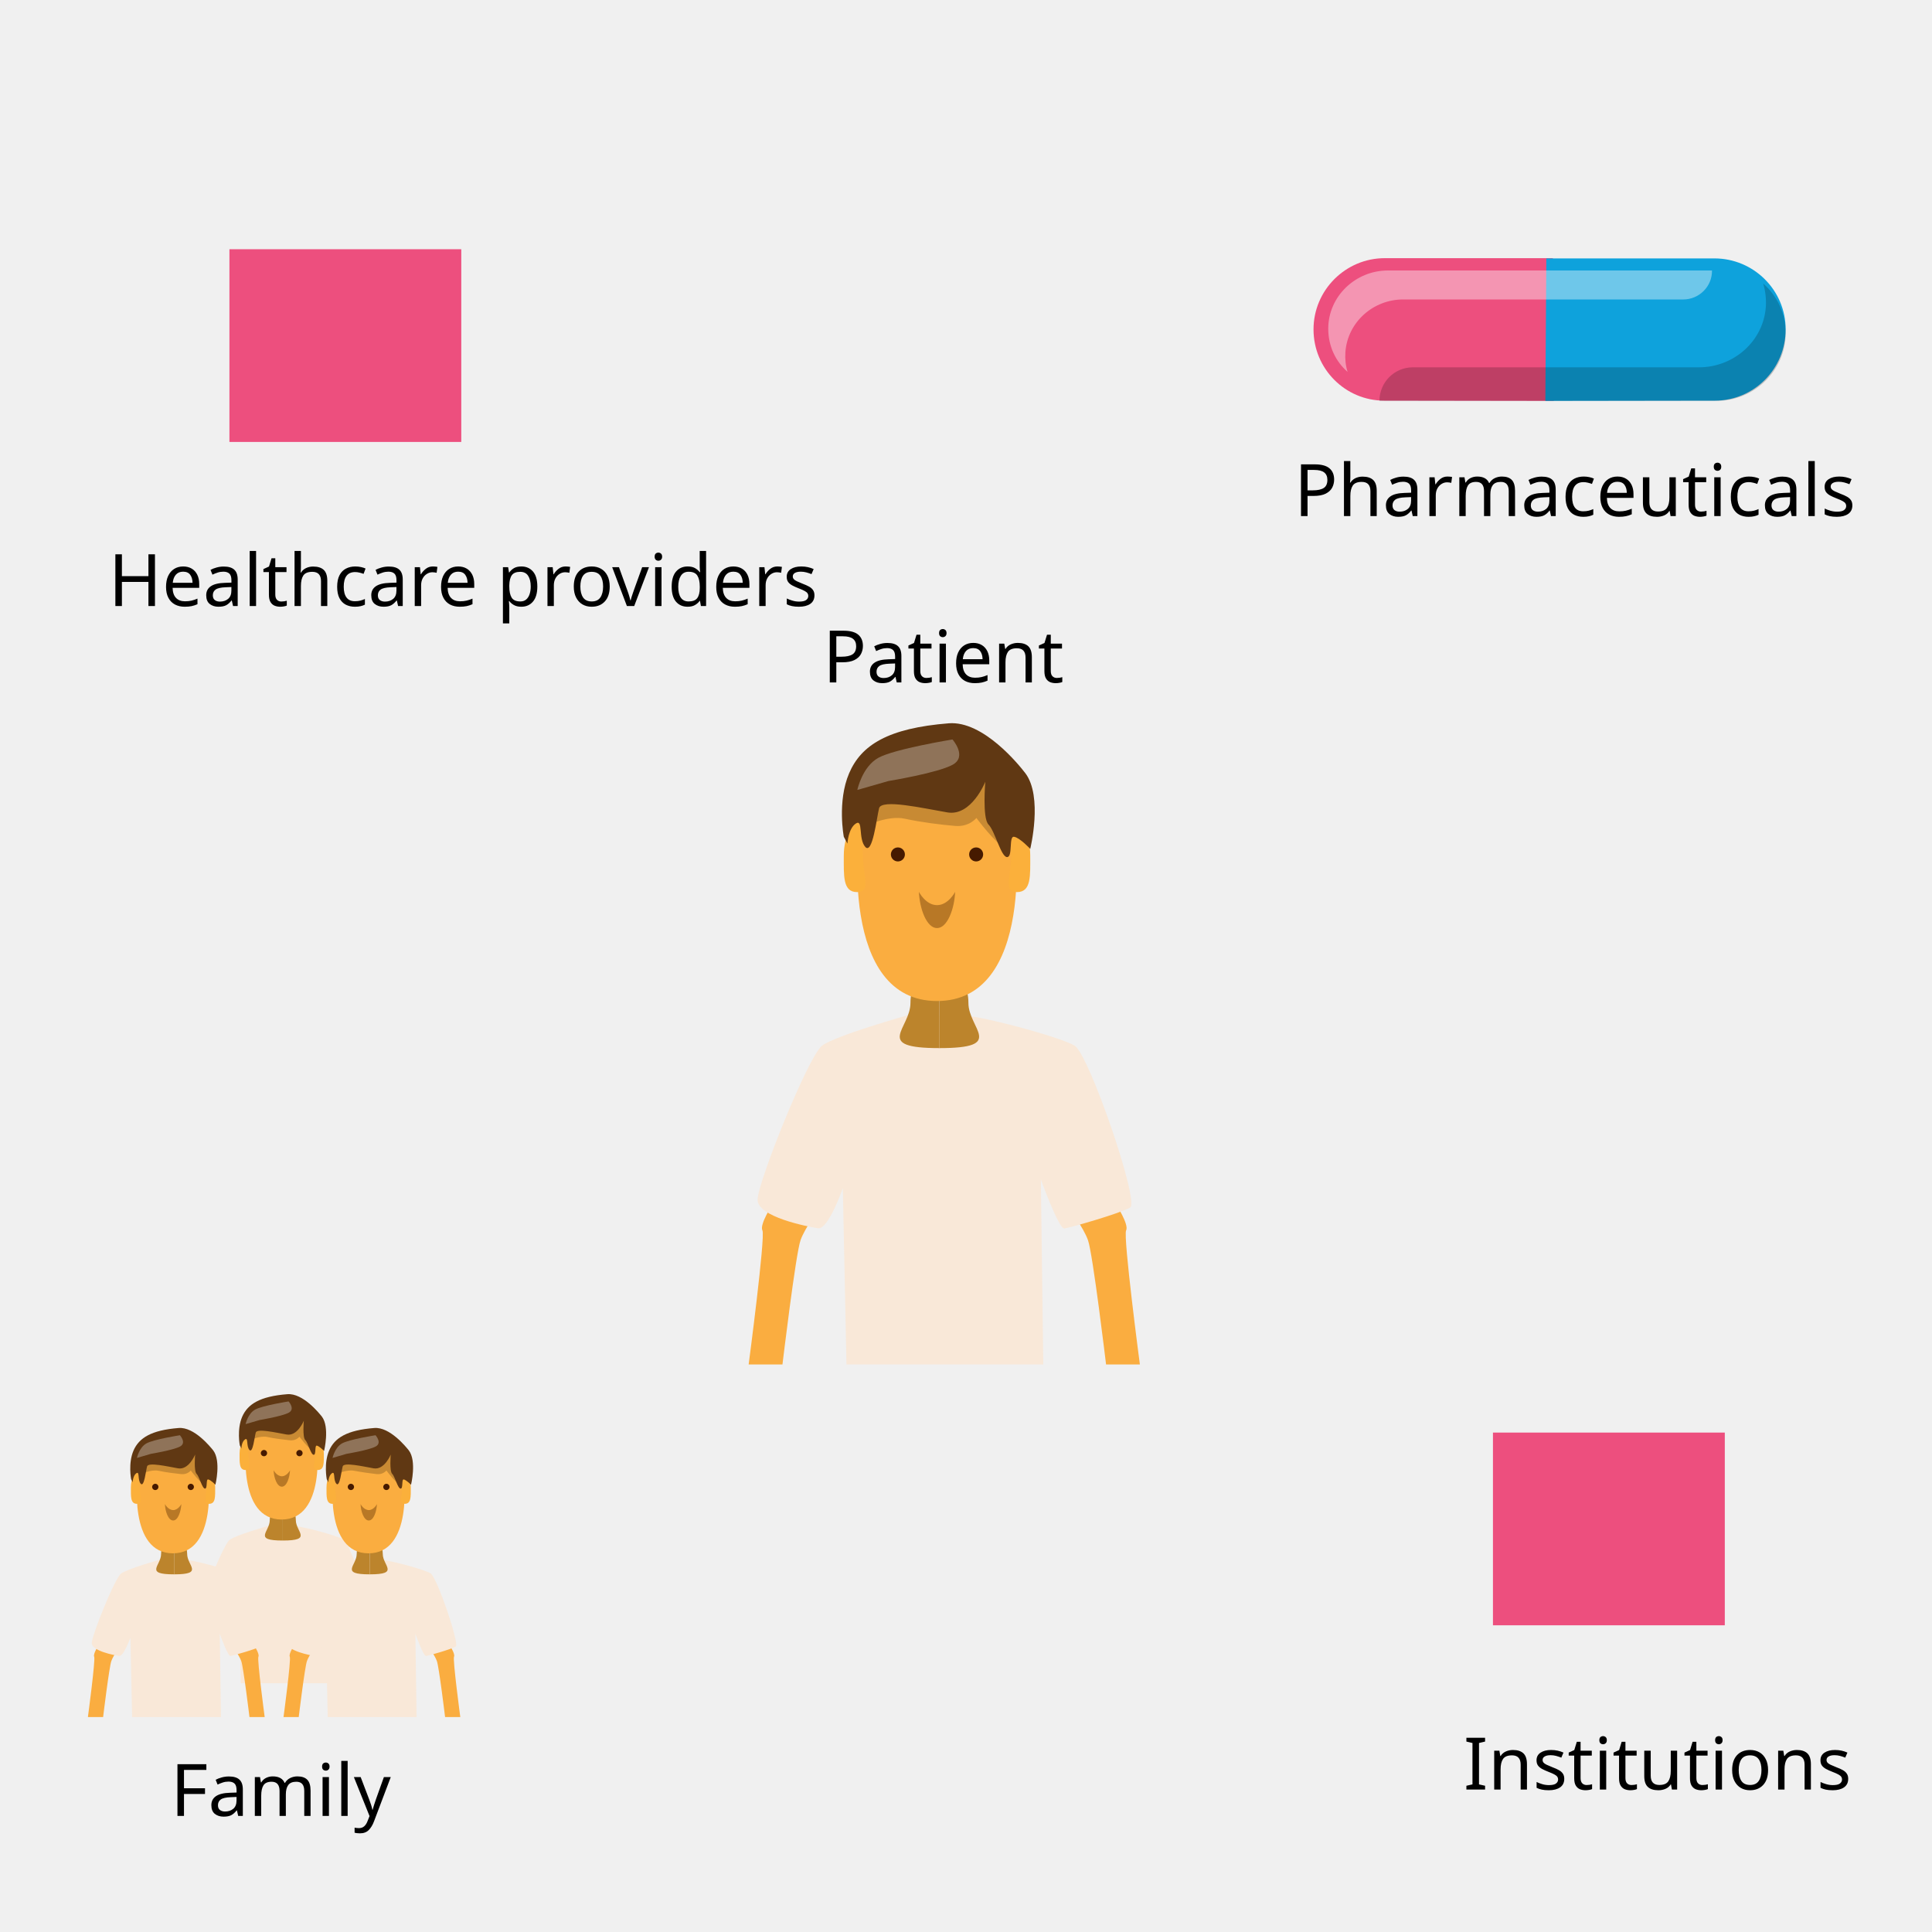
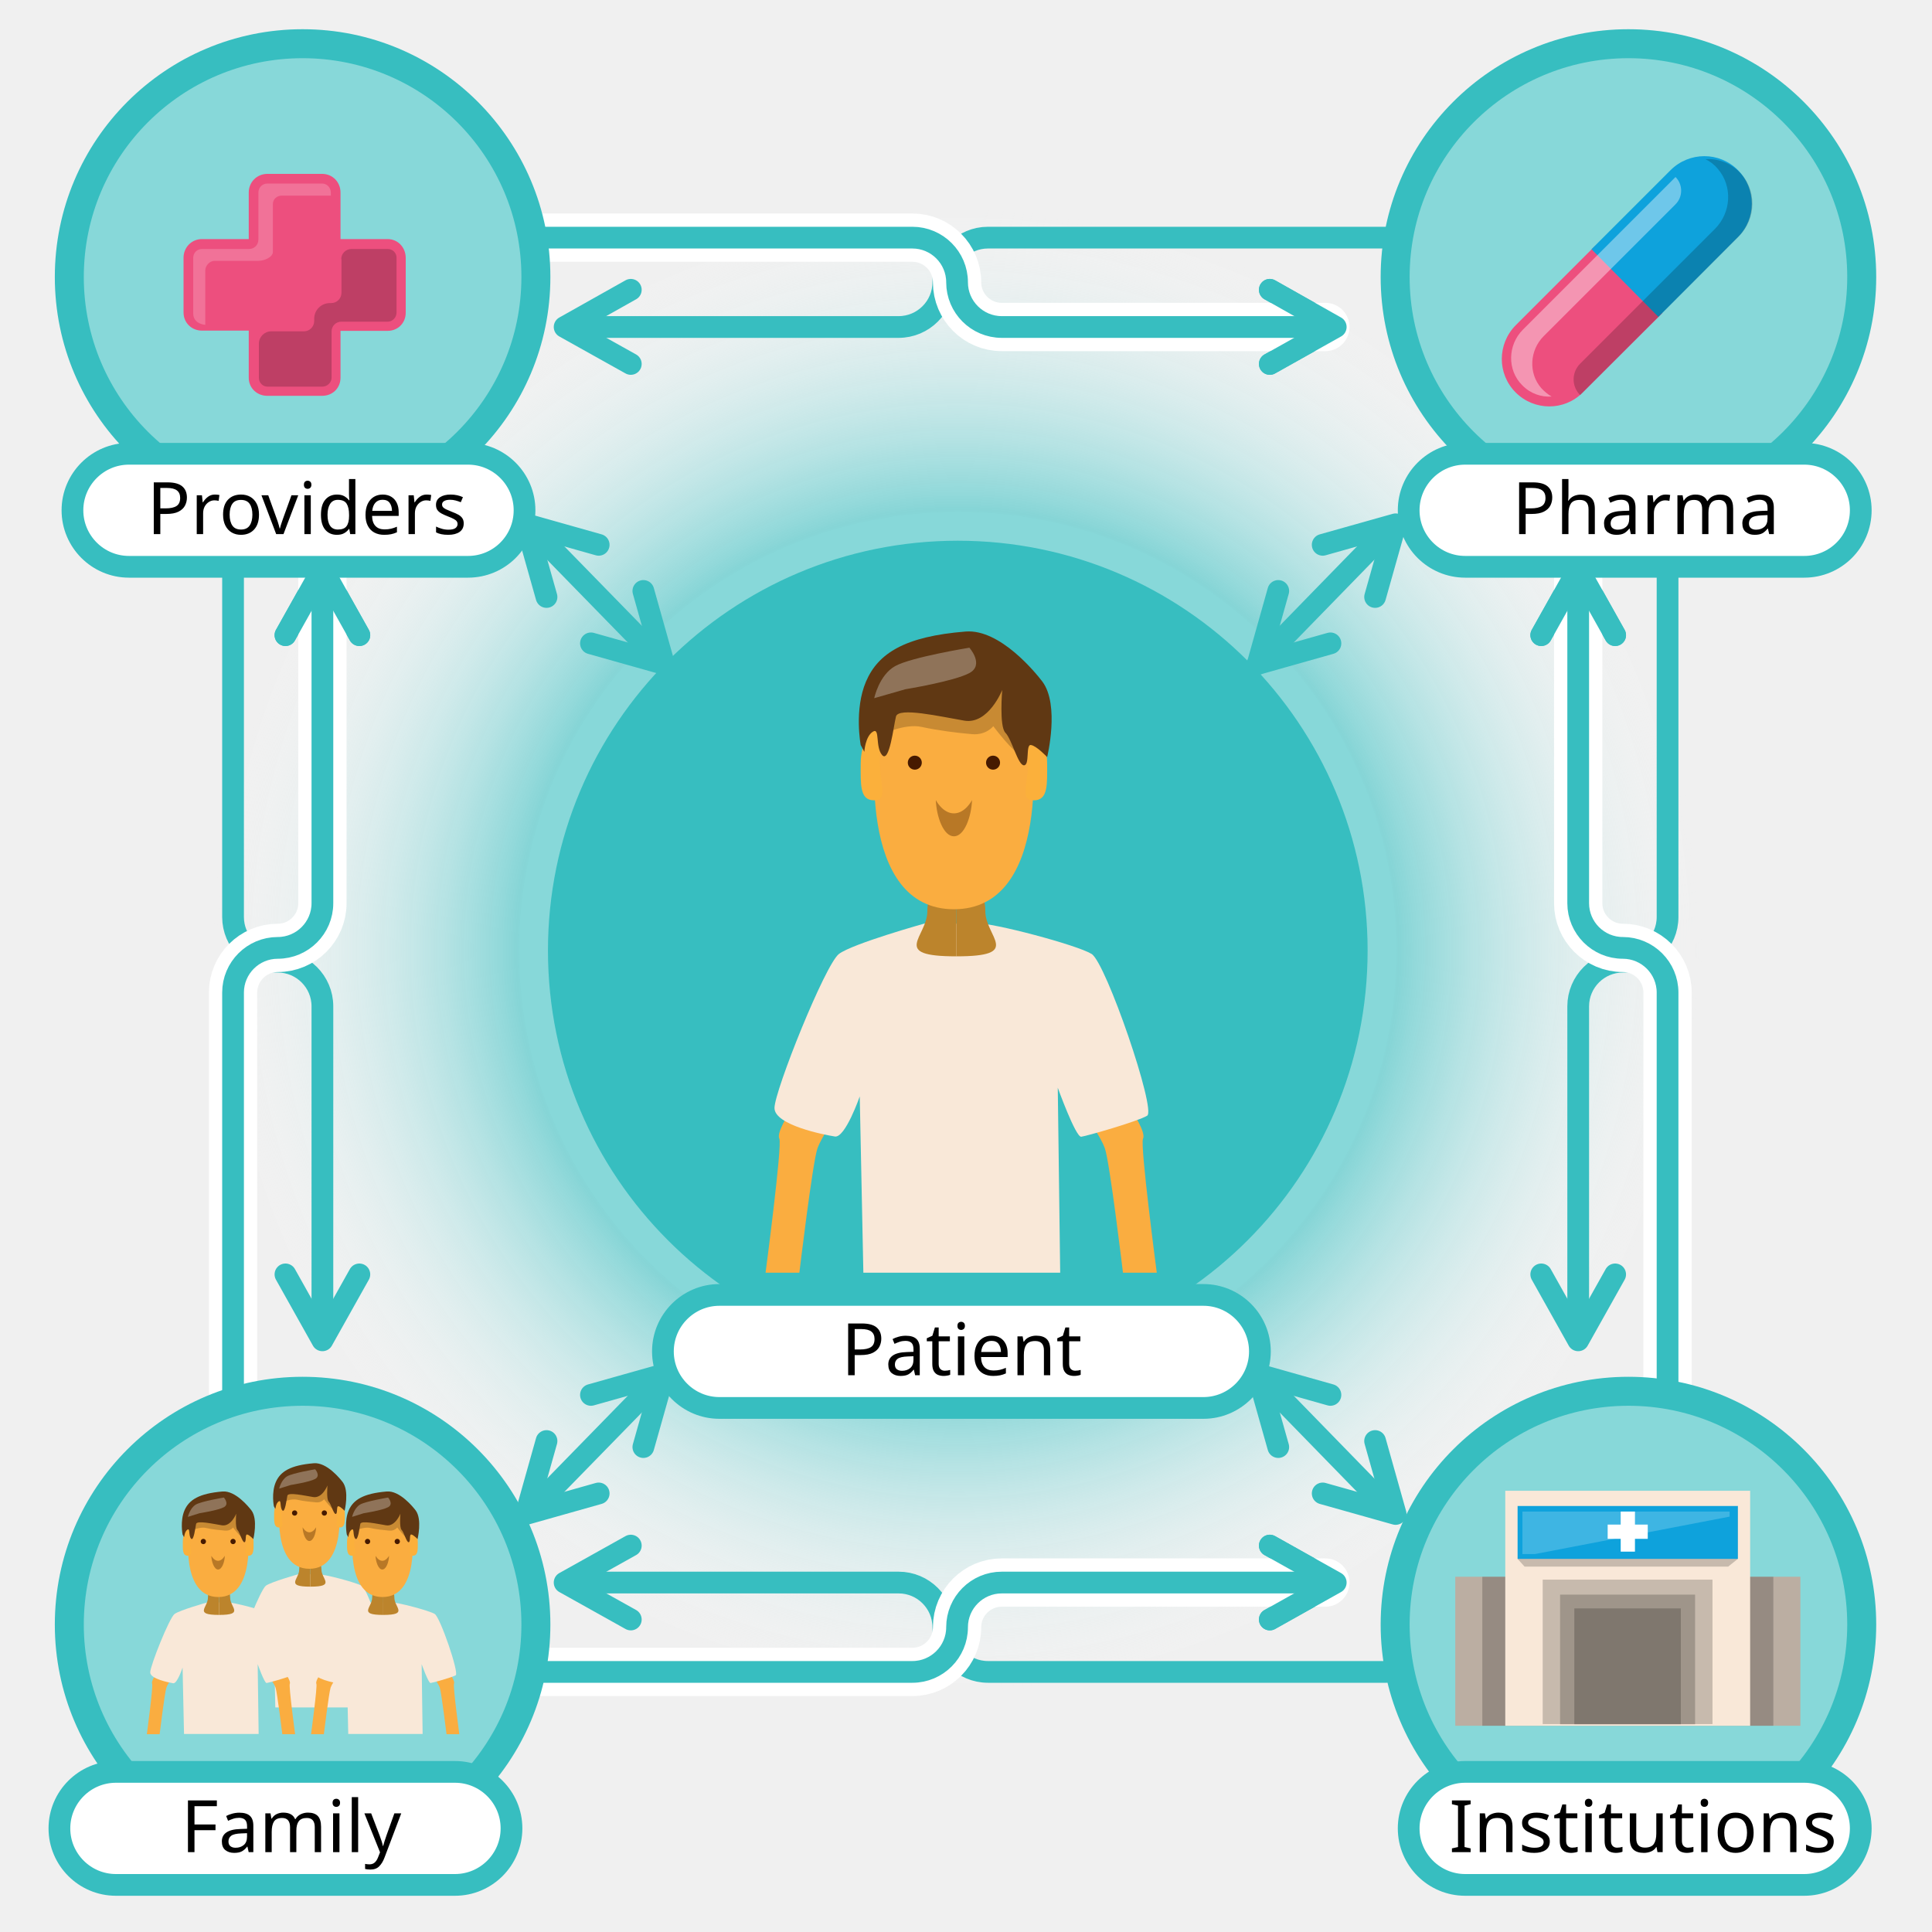
- <svg xmlns="http://www.w3.org/2000/svg" version="1.1" x="0px" y="0px" viewBox="0 0 800 800" style="enable-background:new 0 0 800 800;" xml:space="preserve">
+ <svg xmlns="http://www.w3.org/2000/svg" version="1.1" id="Layer_1" x="0px" y="0px" viewBox="0 0 800 800" style="enable-background:new 0 0 800 800;" xml:space="preserve">
  <style type="text/css">
- 	.st0{fill:#E6E6E6;}
- 	.st1{fill:#B3B3B3;}
- 	.st2{fill:#CCCCCC;}
- 	.st3{fill:#999999;}
- 	.st4{fill:#461A00;}
- 	.st5{fill:#808080;}
- 	.st6{opacity:0.4;fill:#4D4D4D;}
- 	.st7{opacity:0.2;}
- 	.st8{fill:#666666;}
- 	.st9{opacity:0.3;fill:#FFFFFF;}
- 	.st10{opacity:0.4;fill:#FFFFFF;}
- 	.st11{fill:#FAAD40;}
- 	.st12{fill:#F9E8D8;}
- 	.st13{fill:#BC842C;}
- 	.st14{fill:#FBB03B;}
- 	.st15{opacity:0.4;fill:#542700;}
- 	.st16{fill:#603813;}
- 	.st17{font-family:'MetaOT-Bold';}
- 	.st18{font-size:30px;}
- 	.st19{fill:#ED4F7E;}
- 	.st20{fill:#0EA2DC;}
+ 	.st0{fill:url(#SVGID_1_);}
+ 	.st1{fill:#37BEC0;stroke:#87D8D9;stroke-width:12;stroke-miterlimit:10;}
+ 	.st2{fill:none;stroke:#37BEC0;stroke-width:9;stroke-linecap:round;stroke-linejoin:round;stroke-miterlimit:10;}
+ 	.st3{fill:none;stroke:#FFFFFF;stroke-width:20;stroke-linecap:round;stroke-linejoin:round;stroke-miterlimit:10;}
+ 	.st4{fill:#87D8D9;stroke:#37BEC0;stroke-width:12;stroke-miterlimit:10;}
+ 	.st5{fill:#FAAD40;}
+ 	.st6{fill:#F9E8D8;}
+ 	.st7{fill:#BC842C;}
+ 	.st8{fill:#461A00;}
+ 	.st9{fill:#FBB03B;}
+ 	.st10{opacity:0.4;fill:#542700;}
+ 	.st11{opacity:0.2;}
+ 	.st12{fill:#603813;}
+ 	.st13{opacity:0.3;fill:#FFFFFF;}
+ 	.st14{fill:#ED4F7E;}
+ 	.st15{fill:#0EA2DC;}
+ 	.st16{opacity:0.4;fill:#FFFFFF;}
+ 	.st17{fill:#BBAEA2;}
+ 	.st18{fill:#FFFFFF;}
+ 	.st19{opacity:0.2;fill:#FFFFFF;}
+ 	.st20{fill:#FFFFFF;stroke:#37BEC0;stroke-width:9;stroke-miterlimit:10;}
+ 	.st21{font-family:'MetaOT-Bold';}
+ 	.st22{font-size:30px;}
</style>
  <g id="Now">
</g>
-   <g id="future">
-     <g>
-       <g>
-         <path class="st11" d="M85.9,667.1c0,0-2.5,3.8-1.9,4.9s-2.6,25-2.6,25h6.3c0,0,2.5-20.7,3.4-23.2c0.9-2.5,3.4-5.6,3.4-5.6     L85.9,667.1z" />
-         <path class="st11" d="M150.1,667.1c0,0,2.5,3.8,1.9,4.9c-0.6,1.1,2.6,25,2.6,25h-6.3c0,0-2.5-20.7-3.4-23.2     c-0.9-2.5-3.4-5.6-3.4-5.6L150.1,667.1z" />
-         <path class="st12" d="M111.3,631.8c0,0-13.6,3.8-16.2,5.8c-2.6,2-12.1,25.6-12.1,28.8c0,3.2,9.3,5,11.3,5.3s4.7-7.6,4.7-7.6     l0.7,32.9h36.8l-0.5-34.5c0,0,3.3,9.3,4.4,9.2s10.5-2.8,12.3-3.9c1.7-1-7.7-28.6-10.4-30.3c-2.7-1.7-18.5-5.9-21.6-5.7     S111.3,631.8,111.3,631.8z" />
-         <g>
-           <g>
-             <g>
-               <g>
-                 <path class="st13" d="M117.1,624.4c0,0,5.4-1.1,5.4,5.1c0,4.8,7.1,8.4-5.4,8.4" />
-               </g>
-             </g>
-             <g>
-               <g>
-                 <path class="st13" d="M117.1,624.4c0,0-5.4-1.1-5.4,5.1c0,4.8-7.1,8.4,5.4,8.4" />
-               </g>
-             </g>
-           </g>
-         </g>
-         <g>
-           <path class="st11" d="M116.6,629.2c-18.1,0-15.4-30.3-13.8-36.8c1.5-6,13.8-5.9,13.8-5.9s12.3-0.2,13.8,5.9      C132,598.9,134.7,629.2,116.6,629.2z" />
-           <circle class="st4" cx="124" cy="601.7" r="1.3" />
-           <path class="st14" d="M134.1,601.9c0,3.8,0.2,6.8-2.5,6.8s-1.1-3.1-1.1-6.8s0.5-6.8,1.1-6.8      C132.2,595.1,134.1,598.1,134.1,601.9z" />
-           <circle class="st4" cx="109.3" cy="601.7" r="1.3" />
-           <path class="st15" d="M113.3,608.8c0.1,3.1,1.4,6.8,3.4,6.8s3.2-3.6,3.4-6.8c0,0-1.3,2.5-3.4,2.5      C114.5,611.2,113.3,608.8,113.3,608.8z" />
-           <path class="st14" d="M99.2,601.9c0,3.8-0.2,6.8,2.5,6.8s1.1-3.1,1.1-6.8s-0.5-6.8-1.1-6.8S99.2,598.1,99.2,601.9z" />
-           <path class="st7" d="M103.3,596.4c0,0,4.2-2,7.3-1.4c3.1,0.7,6.8,1.1,9.4,1.4s4-1.5,4-1.5s3.7,5,5.3,5.5c1.6,0.5,0,0,0,0l0-15.1      l-26.2,6L103.3,596.4z" />
-           <path class="st16" d="M101.5,596c1.4-0.9,0.4,2.9,1.8,4.4c1.4,1.5,2.1-5.4,2.6-7.2c0.5-1.8,8.3,0,12.8,0.8      c4.5,0.8,7.1-5.7,7.1-5.7s-0.6,6.8,0.6,8c1.2,1.2,2.3,6.1,3.5,6.1c1.1,0,0.3-4,1.3-3.8s3,2.2,3,2.2s2.4-9.8-0.9-14.2      c-1.2-1.5-7.9-9.8-14.3-9.3c-11.4,0.9-16.4,4.1-18.7,9.3c-2.3,5.3-1,11.9-1,11.9l0.7,1.3C99.9,599.6,100.1,596.9,101.5,596z" />
-           <path class="st9" d="M101.7,589.7c0,0,0.9-4.3,3.9-6s13.9-3.4,13.9-3.4s2.9,3.2,0,4.7s-12,3-12,3L101.7,589.7z" />
-         </g>
-       </g>
-       <text transform="matrix(1 0 0 1 44.8682 250.9376)" class="st17 st18">Healthcare providers</text>
-       <text transform="matrix(1 0 0 1 535.8127 213.7011)" class="st17 st18">Pharmaceuticals</text>
-       <text transform="matrix(1 0 0 1 606.0013 741.0057)" class="st17 st18">Institutions</text>
-       <text transform="matrix(1 0 0 1 340.6907 282.5862)" class="st17 st18">Patient</text>
-       <text transform="matrix(1 0 0 1 70.575 751.9389)" class="st17 st18">Family</text>
-       <g>
-         <path class="st11" d="M320,498.5c0,0-5.6,8.5-4.3,11C317,512,310,565,310,565h14c0,0,5.5-46,7.5-51.5S339,501,339,501L320,498.5z     " />
-         <path class="st11" d="M462,498.5c0,0,5.6,8.5,4.3,11C465,512,472,565,472,565h-14c0,0-5.5-46-7.5-51.5S443,501,443,501L462,498.5     z" />
-         <path class="st12" d="M376.2,420.3c0,0-30.1,8.4-35.8,12.7c-5.7,4.3-26.7,56.7-26.7,63.8s20.6,11.1,25,11.8     C343,509.3,349,492,349,492l1.5,73H432l-1-76.6c0,0,7.4,20.5,9.7,20.3c2.3-0.3,23.3-6.3,27.3-8.7c3.9-2.2-17-63.3-23-67     s-41-13-47.9-12.7C390.3,420.7,376.2,420.3,376.2,420.3z" />
-         <g>
-           <g>
-             <g>
-               <g>
-                 <path class="st13" d="M389,404c0,0,12-2.4,12,11.3c0,10.7,15.7,18.7-12,18.7" />
-               </g>
-             </g>
-             <g>
-               <g>
-                 <path class="st13" d="M389,404c0,0-12-2.4-12,11.3c0,10.7-15.7,18.7,12,18.7" />
-               </g>
-             </g>
-           </g>
-         </g>
-         <g>
-           <path class="st11" d="M388,414.5c-40,0-34-67-30.5-81.5c3.2-13.3,30.5-13,30.5-13s27.3-0.3,30.5,13      C422,347.5,428,414.5,388,414.5z" />
-           <circle class="st4" cx="404.2" cy="353.8" r="2.9" />
-           <path class="st14" d="M426.6,354.2c0,8.4,0.5,15.2-5.5,15.2s-2.4-6.8-2.4-15.2c0-8.4,1.1-15.2,2.4-15.2S426.6,345.8,426.6,354.2      z" />
-           <circle class="st4" cx="371.8" cy="353.8" r="2.9" />
-           <path class="st15" d="M380.5,369.3c0.3,7,3.2,15,7.5,15s7.2-8,7.5-15c0,0-2.8,5.5-7.5,5.5S380.5,369.3,380.5,369.3z" />
-           <path class="st14" d="M349.4,354.2c0,8.4-0.5,15.2,5.5,15.2s2.4-6.8,2.4-15.2c0-8.4-1.1-15.2-2.4-15.2S349.4,345.8,349.4,354.2z      " />
-           <path class="st7" d="M358.5,342c0,0,9.2-4.5,16.1-3c6.9,1.5,15,2.5,20.9,3s8.8-3.3,8.8-3.3s8.3,11.1,11.8,12.2s0,0,0,0l0-33.5      l-58,13.3L358.5,342z" />
-           <path class="st16" d="M354.4,341c3.1-2,0.9,6.3,3.9,9.7c3,3.3,4.7-12,5.7-16s18.3,0,28.3,1.7c10,1.7,15.7-12.7,15.7-12.7      s-1.3,15,1.3,17.7c2.7,2.7,5.2,13.5,7.7,13.5s0.6-8.8,2.9-8.4c2.3,0.3,6.7,5,6.7,5s5.3-21.6-2-31.3      c-2.6-3.4-17.4-21.8-31.7-20.7c-25.2,2-36.3,9-41.3,20.7s-2.2,26.3-2.2,26.3l1.5,2.8C350.9,349.1,351.3,343,354.4,341z" />
-           <path class="st9" d="M355,327.1c0,0,2-9.6,8.7-13.3c6.7-3.7,30.7-7.6,30.7-7.6s6.3,7.1,0,10.5c-6.3,3.4-26.5,6.7-26.5,6.7      L355,327.1z" />
-         </g>
-       </g>
-       <g>
-         <path class="st11" d="M40.9,681.1c0,0-2.5,3.8-1.9,4.9c0.6,1.1-2.6,25-2.6,25h6.3c0,0,2.5-20.7,3.4-23.2c0.9-2.5,3.4-5.6,3.4-5.6     L40.9,681.1z" />
-         <path class="st11" d="M105.1,681.1c0,0,2.5,3.8,1.9,4.9s2.6,25,2.6,25h-6.3c0,0-2.5-20.7-3.4-23.2c-0.9-2.5-3.4-5.6-3.4-5.6     L105.1,681.1z" />
-         <path class="st12" d="M66.3,645.8c0,0-13.6,3.8-16.2,5.8c-2.6,2-12.1,25.6-12.1,28.8c0,3.2,9.3,5,11.3,5.3     c1.9,0.3,4.7-7.6,4.7-7.6l0.7,32.9h36.8l-0.5-34.5c0,0,3.3,9.3,4.4,9.2c1-0.1,10.5-2.8,12.3-3.9c1.7-1-7.7-28.6-10.4-30.3     s-18.5-5.9-21.6-5.7S66.3,645.8,66.3,645.8z" />
-         <g>
-           <g>
-             <g>
-               <g>
-                 <path class="st13" d="M72.1,638.4c0,0,5.4-1.1,5.4,5.1c0,4.8,7.1,8.4-5.4,8.4" />
-               </g>
-             </g>
-             <g>
-               <g>
-                 <path class="st13" d="M72.1,638.4c0,0-5.4-1.1-5.4,5.1c0,4.8-7.1,8.4,5.4,8.4" />
-               </g>
-             </g>
-           </g>
-         </g>
-         <g>
-           <path class="st11" d="M71.6,643.2c-18.1,0-15.4-30.3-13.8-36.8c1.5-6,13.8-5.9,13.8-5.9s12.3-0.2,13.8,5.9      C87,612.9,89.7,643.2,71.6,643.2z" />
-           <circle class="st4" cx="79" cy="615.7" r="1.3" />
-           <path class="st14" d="M89.1,615.9c0,3.8,0.2,6.8-2.5,6.8s-1.1-3.1-1.1-6.8s0.5-6.8,1.1-6.8S89.1,612.1,89.1,615.9z" />
-           <circle class="st4" cx="64.3" cy="615.7" r="1.3" />
-           <path class="st15" d="M68.3,622.8c0.1,3.1,1.4,6.8,3.4,6.8s3.2-3.6,3.4-6.8c0,0-1.3,2.5-3.4,2.5      C69.5,625.2,68.3,622.8,68.3,622.8z" />
-           <path class="st14" d="M54.2,615.9c0,3.8-0.2,6.8,2.5,6.8s1.1-3.1,1.1-6.8s-0.5-6.8-1.1-6.8C56.1,609.1,54.2,612.1,54.2,615.9z" />
-           <path class="st7" d="M58.3,610.4c0,0,4.2-2,7.3-1.4c3.1,0.7,6.8,1.1,9.4,1.4s4-1.5,4-1.5s3.7,5,5.3,5.5c1.6,0.5,0,0,0,0l0-15.1      l-26.2,6L58.3,610.4z" />
-           <path class="st16" d="M56.5,610c1.4-0.9,0.4,2.9,1.8,4.4c1.4,1.5,2.1-5.4,2.6-7.2s8.3,0,12.8,0.8c4.5,0.8,7.1-5.7,7.1-5.7      s-0.6,6.8,0.6,8c1.2,1.2,2.3,6.1,3.5,6.1c1.1,0,0.3-4,1.3-3.8c1.1,0.2,3,2.2,3,2.2s2.4-9.8-0.9-14.2c-1.2-1.5-7.9-9.8-14.3-9.3      c-11.4,0.9-16.4,4.1-18.7,9.3c-2.3,5.3-1,11.9-1,11.9l0.7,1.3C54.9,613.6,55.1,610.9,56.5,610z" />
-           <path class="st9" d="M56.7,603.7c0,0,0.9-4.3,3.9-6s13.9-3.4,13.9-3.4s2.9,3.2,0,4.7s-12,3-12,3L56.7,603.7z" />
-         </g>
-       </g>
-       <g>
-         <path class="st11" d="M121.9,681.1c0,0-2.5,3.8-1.9,4.9s-2.6,25-2.6,25h6.3c0,0,2.5-20.7,3.4-23.2c0.9-2.5,3.4-5.6,3.4-5.6     L121.9,681.1z" />
-         <path class="st11" d="M186.1,681.1c0,0,2.5,3.8,1.9,4.9c-0.6,1.1,2.6,25,2.6,25h-6.3c0,0-2.5-20.7-3.4-23.2     c-0.9-2.5-3.4-5.6-3.4-5.6L186.1,681.1z" />
-         <path class="st12" d="M147.3,645.8c0,0-13.6,3.8-16.2,5.8c-2.6,2-12.1,25.6-12.1,28.8c0,3.2,9.3,5,11.3,5.3s4.7-7.6,4.7-7.6     l0.7,32.9h36.8l-0.5-34.5c0,0,3.3,9.3,4.4,9.2s10.5-2.8,12.3-3.9c1.7-1-7.7-28.6-10.4-30.3c-2.7-1.7-18.5-5.9-21.6-5.7     S147.3,645.8,147.3,645.8z" />
-         <g>
-           <g>
-             <g>
-               <g>
-                 <path class="st13" d="M153.1,638.4c0,0,5.4-1.1,5.4,5.1c0,4.8,7.1,8.4-5.4,8.4" />
-               </g>
-             </g>
-             <g>
-               <g>
-                 <path class="st13" d="M153.1,638.4c0,0-5.4-1.1-5.4,5.1c0,4.8-7.1,8.4,5.4,8.4" />
-               </g>
-             </g>
-           </g>
-         </g>
-         <g>
-           <path class="st11" d="M152.6,643.2c-18.1,0-15.4-30.3-13.8-36.8c1.5-6,13.8-5.9,13.8-5.9s12.3-0.2,13.8,5.9      C168,612.9,170.7,643.2,152.6,643.2z" />
-           <circle class="st4" cx="160" cy="615.7" r="1.3" />
-           <path class="st14" d="M170.1,615.9c0,3.8,0.2,6.8-2.5,6.8s-1.1-3.1-1.1-6.8s0.5-6.8,1.1-6.8      C168.2,609.1,170.1,612.1,170.1,615.9z" />
-           <circle class="st4" cx="145.3" cy="615.7" r="1.3" />
-           <path class="st15" d="M149.3,622.8c0.1,3.1,1.4,6.8,3.4,6.8s3.2-3.6,3.4-6.8c0,0-1.3,2.5-3.4,2.5      C150.5,625.2,149.3,622.8,149.3,622.8z" />
-           <path class="st14" d="M135.2,615.9c0,3.8-0.2,6.8,2.5,6.8s1.1-3.1,1.1-6.8s-0.5-6.8-1.1-6.8S135.2,612.1,135.2,615.9z" />
-           <path class="st7" d="M139.3,610.4c0,0,4.2-2,7.3-1.4s6.8,1.1,9.4,1.4s4-1.5,4-1.5s3.7,5,5.3,5.5s0,0,0,0l0-15.1l-26.2,6      L139.3,610.4z" />
-           <path class="st16" d="M137.5,610c1.4-0.9,0.4,2.9,1.8,4.4c1.4,1.5,2.1-5.4,2.6-7.2s8.3,0,12.8,0.8c4.5,0.8,7.1-5.7,7.1-5.7      s-0.6,6.8,0.6,8c1.2,1.2,2.3,6.1,3.5,6.1c1.1,0,0.3-4,1.3-3.8s3,2.2,3,2.2s2.4-9.8-0.9-14.2c-1.2-1.5-7.9-9.8-14.3-9.3      c-11.4,0.9-16.4,4.1-18.7,9.3c-2.3,5.3-1,11.9-1,11.9l0.7,1.3C135.9,613.6,136.1,610.9,137.5,610z" />
-           <path class="st9" d="M137.7,603.7c0,0,0.9-4.3,3.9-6c3-1.7,13.9-3.4,13.9-3.4s2.9,3.2,0,4.7s-12,3-12,3L137.7,603.7z" />
-         </g>
-       </g>
-       <g>
-         <path class="st19" d="M643.4,166l-70.2-0.1c-16.2,0-29.3-13.2-29.3-29.5s13.3-29.5,29.5-29.5H643L643.4,166z" />
-         <path class="st20" d="M639.9,166l70.2-0.1c16.2,0,29.3-13.2,29.3-29.5S726.1,107,709.9,107h-69.6L639.9,166z" />
-         <path class="st10" d="M557.1,145.8c0.9-12.4,11.5-21.8,23.9-21.8h116c6.6,0,12-5.4,11.9-12v0H574.7c-13.4,0-24.7,10.7-24.7,24.1     c0,7.3,3.1,13.6,8,17.9C557.2,151.4,556.9,148.7,557.1,145.8z" />
-         <path class="st7" d="M731.2,127c-1,14.3-13.3,25.1-27.7,25.1l-118.5,0c-7.6,0-13.8,6.2-13.8,13.9l-15.5,0l155.1,0     c15.5,0,28.5-12.4,28.6-27.9c0-8.5-3.6-15.7-9.3-20.7C731,120.4,731.4,123.7,731.2,127z" />
-       </g>
-       <rect x="618.2" y="593.2" class="st19" width="96" height="79.8" />
-       <rect x="95" y="103.2" class="st19" width="96" height="79.8" />
-     </g>
+   <radialGradient id="SVGID_1_" cx="396.554" cy="393.594" r="308.937" gradientUnits="userSpaceOnUse">
+     <stop offset="0.466" style="stop-color:#37BEC0" />
+     <stop offset="1" style="stop-color:#FFFFFF;stop-opacity:0" />
+   </radialGradient>
+   <circle class="st0" cx="396.6" cy="393.6" r="308.9" />
+   <circle class="st1" cx="396.6" cy="393.6" r="175.7" />
+   <g>
+     <path class="st2" d="M574.1,692.3h-165c-10.2,0-18.5-8.3-18.5-18.5v0c0-10.2-8.3-18.5-18.5-18.5h-134" />
+     <polyline class="st2" points="261.2,640 233.8,655.3 261.2,670.6  " />
+     <polyline class="st2" points="525.8,640 553.1,655.3 525.8,670.6  " />
+   </g>
+   <g>
+     <g>
+       <path class="st3" d="M212.8,692.3h165c10.2,0,18.5-8.3,18.5-18.5v0c0-10.2,8.3-18.5,18.5-18.5h134" />
+       <path class="st2" d="M212.8,692.3h165c10.2,0,18.5-8.3,18.5-18.5v0c0-10.2,8.3-18.5,18.5-18.5h134" />
+     </g>
+     <polyline class="st2" points="525.8,640 553.1,655.3 525.8,670.6  " />
+   </g>
+   <g>
+     <path class="st2" d="M574.1,98.4h-165c-10.2,0-18.5,8.3-18.5,18.5v0c0,10.2-8.3,18.5-18.5,18.5h-134" />
+     <polyline class="st2" points="261.2,150.7 233.8,135.4 261.2,120  " />
+     <polyline class="st2" points="525.8,150.7 553.1,135.4 525.8,120  " />
+   </g>
+   <g>
+     <g>
+       <path class="st3" d="M212.8,98.4h165c10.2,0,18.5,8.3,18.5,18.5v0c0,10.2,8.3,18.5,18.5,18.5h134" />
+       <path class="st2" d="M212.8,98.4h165c10.2,0,18.5,8.3,18.5,18.5v0c0,10.2,8.3,18.5,18.5,18.5h134" />
+     </g>
+     <polyline class="st2" points="525.8,150.7 553.1,135.4 525.8,120  " />
+   </g>
+   <g>
+     <path class="st2" d="M96.5,214.7v165c0,10.2,8.3,18.5,18.5,18.5h0c10.2,0,18.5,8.3,18.5,18.5v134" />
+     <polyline class="st2" points="148.8,527.7 133.5,555 118.2,527.7  " />
+     <polyline class="st2" points="148.8,263 133.5,235.7 118.2,263  " />
+   </g>
+   <g>
+     <g>
+       <path class="st3" d="M96.5,576V411c0-10.2,8.3-18.5,18.5-18.5h0c10.2,0,18.5-8.3,18.5-18.5V240" />
+       <path class="st2" d="M96.5,576V411c0-10.2,8.3-18.5,18.5-18.5h0c10.2,0,18.5-8.3,18.5-18.5V240" />
+     </g>
+     <polyline class="st2" points="148.8,263 133.5,235.7 118.2,263  " />
+   </g>
+   <g>
+     <path class="st2" d="M690.5,214.7v165c0,10.2-8.3,18.5-18.5,18.5l0,0c-10.2,0-18.5,8.3-18.5,18.5v134" />
+     <polyline class="st2" points="638.2,527.7 653.5,555 668.8,527.7  " />
+     <polyline class="st2" points="638.2,263 653.5,235.7 668.8,263  " />
+   </g>
+   <g>
+     <g>
+       <path class="st3" d="M690.5,576V411c0-10.2-8.3-18.5-18.5-18.5l0,0c-10.2,0-18.5-8.3-18.5-18.5V240" />
+       <path class="st2" d="M690.5,576V411c0-10.2-8.3-18.5-18.5-18.5l0,0c-10.2,0-18.5-8.3-18.5-18.5V240" />
+     </g>
+     <polyline class="st2" points="638.2,263 653.5,235.7 668.8,263  " />
+   </g>
+   <circle class="st4" cx="125.3" cy="672.7" r="96.6" />
+   <circle class="st4" cx="125.3" cy="114.7" r="96.6" />
+   <g>
+     <path class="st5" d="M102.3,681.4c0,0-2.1,3.4-1.6,4.4S98.6,707,98.6,707h5.3c0,0,2.1-17.6,2.8-19.7c0.8-2.1,2.8-4.8,2.8-4.8   L102.3,681.4z" />
+     <path class="st5" d="M156.2,681.4c0,0,2.1,3.4,1.6,4.4S160,707,160,707h-5.3c0,0-2.1-17.6-2.8-19.7c-0.8-2.1-2.8-4.8-2.8-4.8   L156.2,681.4z" />
+     <path class="st6" d="M123.7,651.8c0,0-11.4,3.2-13.6,4.8c-2.2,1.6-10.1,21.5-10.1,24.2c0,2.7,7.8,4.2,9.5,4.5   c1.6,0.2,3.9-6.2,3.9-6.2l0.6,27.9h30.9l-0.4-29.2c0,0,2.8,7.7,3.7,7.6s8.8-2.4,10.4-3.3c1.5-0.9-6.4-24-8.7-25.4   c-2.3-1.4-15.6-4.9-18.1-4.8C129,651.9,123.7,651.8,123.7,651.8z" />
+     <g>
+       <g>
+         <g>
+           <g>
+             <path class="st7" d="M128.5,645.6c0,0,4.6-0.9,4.6,4.3c0,4,6,7.1-4.6,7.1" />
+           </g>
+         </g>
+         <g>
+           <g>
+             <path class="st7" d="M128.5,645.6c0,0-4.6-0.9-4.6,4.3c0,4-6,7.1,4.6,7.1" />
+           </g>
+         </g>
+       </g>
+     </g>
+     <g>
+       <path class="st5" d="M128.1,649.6c-15.2,0-12.9-25.4-11.6-30.9c1.2-5.1,11.6-4.9,11.6-4.9s10.3-0.1,11.6,4.9    C141,624.2,143.3,649.6,128.1,649.6z" />
+       <circle class="st8" cx="134.3" cy="626.5" r="1.1" />
+       <path class="st9" d="M142.8,626.7c0,3.2,0.2,5.8-2.1,5.8s-0.9-2.6-0.9-5.8c0-3.2,0.4-5.8,0.9-5.8S142.8,623.5,142.8,626.7z" />
+       <circle class="st8" cx="122" cy="626.5" r="1.1" />
+       <path class="st10" d="M125.3,632.4c0.1,2.6,1.2,5.7,2.8,5.7c1.6,0,2.7-3,2.8-5.7c0,0-1.1,2.1-2.8,2.1    C126.4,634.5,125.3,632.4,125.3,632.4z" />
+       <path class="st9" d="M113.5,626.7c0,3.2-0.2,5.8,2.1,5.8c2.3,0,0.9-2.6,0.9-5.8c0-3.2-0.4-5.8-0.9-5.8    C115.1,620.9,113.5,623.5,113.5,626.7z" />
+       <path class="st11" d="M116.9,622.1c0,0,3.5-1.7,6.1-1.1s5.7,0.9,7.9,1.1s3.3-1.3,3.3-1.3s3.1,4.2,4.5,4.6c1.3,0.4,0,0,0,0l0-12.7    l-22,5.1L116.9,622.1z" />
+       <path class="st12" d="M115.4,621.7c1.2-0.8,0.4,2.4,1.5,3.7s1.8-4.6,2.1-6.1c0.4-1.5,7,0,10.7,0.6c3.8,0.6,5.9-4.8,5.9-4.8    s-0.5,5.7,0.5,6.7c1,1,2,5.1,2.9,5.1s0.2-3.3,1.1-3.2c0.9,0.1,2.6,1.9,2.6,1.9s2-8.2-0.8-11.9c-1-1.3-6.6-8.3-12-7.8    c-9.6,0.8-13.8,3.4-15.7,7.8c-1.9,4.4-0.8,10-0.8,10l0.6,1.1C114.1,624.8,114.2,622.5,115.4,621.7z" />
+       <path class="st13" d="M115.6,616.4c0,0,0.8-3.6,3.3-5.1c2.5-1.4,11.6-2.9,11.6-2.9s2.4,2.7,0,4s-10.1,2.5-10.1,2.5L115.6,616.4z" />
+     </g>
+   </g>
+   <g>
+     <path class="st5" d="M327,460.5c0,0-5.6,8.5-4.3,11C324,474,317,527,317,527h14c0,0,5.5-46,7.5-51.5S346,463,346,463L327,460.5z" />
+     <path class="st5" d="M469,460.5c0,0,5.6,8.5,4.3,11C472,474,479,527,479,527h-14c0,0-5.5-46-7.5-51.5S450,463,450,463L469,460.5z" />
+     <path class="st6" d="M383.2,382.3c0,0-30.1,8.4-35.8,12.7c-5.7,4.3-26.7,56.7-26.7,63.8s20.6,11.1,25,11.8   C350,471.3,356,454,356,454l1.5,73H439l-1-76.6c0,0,7.4,20.5,9.7,20.3c2.3-0.3,23.3-6.3,27.3-8.7c3.9-2.2-17-63.3-23-67   s-41-13-47.9-12.7C397.3,382.7,383.2,382.3,383.2,382.3z" />
+     <g>
+       <g>
+         <g>
+           <g>
+             <path class="st7" d="M396,366c0,0,12-2.4,12,11.3c0,10.7,15.7,18.7-12,18.7" />
+           </g>
+         </g>
+         <g>
+           <g>
+             <path class="st7" d="M396,366c0,0-12-2.4-12,11.3c0,10.7-15.7,18.7,12,18.7" />
+           </g>
+         </g>
+       </g>
+     </g>
+     <g>
+       <path class="st5" d="M395,376.5c-40,0-34-67-30.5-81.5c3.2-13.3,30.5-13,30.5-13s27.3-0.3,30.5,13C429,309.5,435,376.5,395,376.5z    " />
+       <circle class="st8" cx="411.2" cy="315.8" r="2.9" />
+       <path class="st9" d="M433.6,316.2c0,8.4,0.5,15.2-5.5,15.2s-2.4-6.8-2.4-15.2c0-8.4,1.1-15.2,2.4-15.2S433.6,307.8,433.6,316.2z" />
+       <circle class="st8" cx="378.8" cy="315.8" r="2.9" />
+       <path class="st10" d="M387.5,331.3c0.3,7,3.2,15,7.5,15s7.2-8,7.5-15c0,0-2.8,5.5-7.5,5.5S387.5,331.3,387.5,331.3z" />
+       <path class="st9" d="M356.4,316.2c0,8.4-0.5,15.2,5.5,15.2s2.4-6.8,2.4-15.2c0-8.4-1.1-15.2-2.4-15.2S356.4,307.8,356.4,316.2z" />
+       <path class="st11" d="M365.5,304c0,0,9.2-4.5,16.1-3c6.9,1.5,15,2.5,20.9,3s8.8-3.3,8.8-3.3s8.3,11.1,11.8,12.2s0,0,0,0l0-33.5    l-58,13.3L365.5,304z" />
+       <path class="st12" d="M361.4,303c3.1-2,0.9,6.3,3.9,9.7c3,3.3,4.7-12,5.7-16s18.3,0,28.3,1.7c10,1.7,15.7-12.7,15.7-12.7    s-1.3,15,1.3,17.7c2.7,2.7,5.2,13.5,7.7,13.5s0.6-8.8,2.9-8.4c2.3,0.3,6.7,5,6.7,5s5.3-21.6-2-31.3c-2.6-3.4-17.4-21.8-31.7-20.7    c-25.2,2-36.3,9-41.3,20.7s-2.2,26.3-2.2,26.3l1.5,2.8C357.9,311.1,358.3,305,361.4,303z" />
+       <path class="st13" d="M362,289.1c0,0,2-9.6,8.7-13.3c6.7-3.7,30.7-7.6,30.7-7.6s6.3,7.1,0,10.5c-6.3,3.4-26.5,6.7-26.5,6.7    L362,289.1z" />
+     </g>
+   </g>
+   <g>
+     <path class="st5" d="M64.6,693.2c0,0-2.1,3-1.6,4c0.5,0.9-2.2,20.9-2.2,20.9h5.3c0,0,2.1-17.2,2.8-19.3c0.8-2.1,2.8-4.6,2.8-4.6   L64.6,693.2z" />
+     <path class="st5" d="M118.4,693.2c0,0,2.1,3,1.6,4c-0.5,0.9,2.2,20.9,2.2,20.9h-5.3c0,0-2.1-17.2-2.8-19.3   c-0.8-2.1-2.8-4.6-2.8-4.6L118.4,693.2z" />
+     <path class="st6" d="M85.9,663.5c0,0-11.4,3.2-13.6,4.8s-10.1,21.5-10.1,24.2s7.8,4.2,9.5,4.5s3.9-6.5,3.9-6.5l0.6,27.5h30.9   l-0.4-28.9c0,0,2.8,7.9,3.7,7.8c0.9-0.1,8.8-2.3,10.4-3.2c1.5-0.9-6.4-24-8.7-25.4c-2.3-1.4-15.6-4.9-18.1-4.8   C91.2,663.6,85.9,663.5,85.9,663.5z" />
+     <g>
+       <g>
+         <g>
+           <g>
+             <path class="st7" d="M90.7,657.3c0,0,4.6-0.9,4.6,4.3c0,4,6,7.1-4.6,7.1" />
+           </g>
+         </g>
+         <g>
+           <g>
+             <path class="st7" d="M90.7,657.3c0,0-4.6-0.9-4.6,4.3c0,4-6,7.1,4.6,7.1" />
+           </g>
+         </g>
+       </g>
+     </g>
+     <g>
+       <path class="st5" d="M90.4,661.3c-15.2,0-12.9-25.4-11.6-30.9c1.2-5.1,11.6-4.9,11.6-4.9s10.3-0.1,11.6,4.9    C103.3,635.9,105.5,661.3,90.4,661.3z" />
+       <circle class="st8" cx="96.5" cy="638.3" r="1.1" />
+       <path class="st9" d="M105,638.4c0,3.2,0.2,5.8-2.1,5.8s-0.9-2.6-0.9-5.8s0.4-5.8,0.9-5.8C103.4,632.7,105,635.3,105,638.4z" />
+       <circle class="st8" cx="84.2" cy="638.3" r="1.1" />
+       <path class="st10" d="M87.5,644.2c0.1,2.6,1.2,5.7,2.8,5.7c1.6,0,2.7-3,2.8-5.7c0,0-1.1,2.1-2.8,2.1S87.5,644.2,87.5,644.2z" />
+       <path class="st9" d="M75.7,638.4c0,3.2-0.2,5.8,2.1,5.8s0.9-2.6,0.9-5.8s-0.4-5.8-0.9-5.8S75.7,635.3,75.7,638.4z" />
+       <path class="st11" d="M79.2,633.8c0,0,3.5-1.7,6.1-1.1s5.7,0.9,7.9,1.1s3.3-1.3,3.3-1.3s3.1,4.2,4.5,4.6c1.3,0.4,0,0,0,0l0-12.7    l-22,5.1L79.2,633.8z" />
+       <path class="st12" d="M77.6,633.4c1.2-0.8,0.4,2.4,1.5,3.7s1.8-4.6,2.1-6.1c0.4-1.5,7,0,10.7,0.6c3.8,0.6,5.9-4.8,5.9-4.8    s-0.5,5.7,0.5,6.7c1,1,2,5.1,2.9,5.1c0.9,0,0.2-3.3,1.1-3.2c0.9,0.1,2.6,1.9,2.6,1.9s2-8.2-0.8-11.9c-1-1.3-6.6-8.3-12-7.8    c-9.6,0.8-13.8,3.4-15.7,7.8c-1.9,4.4-0.8,10-0.8,10l0.6,1.1C76.3,636.5,76.4,634.2,77.6,633.4z" />
+       <path class="st13" d="M77.8,628.1c0,0,0.8-3.6,3.3-5.1c2.5-1.4,11.6-2.9,11.6-2.9s2.4,2.7,0,4c-2.4,1.3-10.1,2.5-10.1,2.5    L77.8,628.1z" />
+     </g>
+   </g>
+   <g>
+     <path class="st5" d="M132.6,693.2c0,0-2.1,3-1.6,4c0.5,0.9-2.2,20.9-2.2,20.9h5.3c0,0,2.1-17.2,2.8-19.3c0.8-2.1,2.8-4.6,2.8-4.6   L132.6,693.2z" />
+     <path class="st5" d="M186.4,693.2c0,0,2.1,3,1.6,4c-0.5,0.9,2.2,20.9,2.2,20.9h-5.3c0,0-2.1-17.2-2.8-19.3   c-0.8-2.1-2.8-4.6-2.8-4.6L186.4,693.2z" />
+     <path class="st6" d="M153.9,663.5c0,0-11.4,3.2-13.6,4.8s-10.1,21.5-10.1,24.2s7.8,4.2,9.5,4.5c1.6,0.2,3.9-6.5,3.9-6.5l0.6,27.5   H175l-0.4-28.9c0,0,2.8,7.9,3.7,7.8c0.9-0.1,8.8-2.3,10.4-3.2c1.5-0.9-6.4-24-8.7-25.4s-15.6-4.9-18.1-4.8   C159.2,663.6,153.9,663.5,153.9,663.5z" />
+     <g>
+       <g>
+         <g>
+           <g>
+             <path class="st7" d="M158.7,657.3c0,0,4.6-0.9,4.6,4.3c0,4,6,7.1-4.6,7.1" />
+           </g>
+         </g>
+         <g>
+           <g>
+             <path class="st7" d="M158.7,657.3c0,0-4.6-0.9-4.6,4.3c0,4-6,7.1,4.6,7.1" />
+           </g>
+         </g>
+       </g>
+     </g>
+     <g>
+       <path class="st5" d="M158.4,661.3c-15.2,0-12.9-25.4-11.6-30.9c1.2-5.1,11.6-4.9,11.6-4.9s10.3-0.1,11.6,4.9    C171.3,635.9,173.5,661.3,158.4,661.3z" />
+       <circle class="st8" cx="164.5" cy="638.3" r="1.1" />
+       <path class="st9" d="M173,638.4c0,3.2,0.2,5.8-2.1,5.8s-0.9-2.6-0.9-5.8s0.4-5.8,0.9-5.8S173,635.3,173,638.4z" />
+       <circle class="st8" cx="152.2" cy="638.3" r="1.1" />
+       <path class="st10" d="M155.5,644.2c0.1,2.6,1.2,5.7,2.8,5.7s2.7-3,2.8-5.7c0,0-1.1,2.1-2.8,2.1S155.5,644.2,155.5,644.2z" />
+       <path class="st9" d="M143.7,638.4c0,3.2-0.2,5.8,2.1,5.8c2.3,0,0.9-2.6,0.9-5.8s-0.4-5.8-0.9-5.8    C145.3,632.7,143.7,635.3,143.7,638.4z" />
+       <path class="st11" d="M147.2,633.8c0,0,3.5-1.7,6.1-1.1c2.6,0.6,5.7,0.9,7.9,1.1c2.2,0.2,3.3-1.3,3.3-1.3s3.1,4.2,4.5,4.6    c1.3,0.4,0,0,0,0l0-12.7l-22,5.1L147.2,633.8z" />
+       <path class="st12" d="M145.6,633.4c1.2-0.8,0.4,2.4,1.5,3.7s1.8-4.6,2.1-6.1c0.4-1.5,7,0,10.7,0.6c3.8,0.6,5.9-4.8,5.9-4.8    s-0.5,5.7,0.5,6.7c1,1,2,5.1,2.9,5.1c0.9,0,0.2-3.3,1.1-3.2c0.9,0.1,2.6,1.9,2.6,1.9s2-8.2-0.8-11.9c-1-1.3-6.6-8.3-12-7.8    c-9.6,0.8-13.8,3.4-15.7,7.8c-1.9,4.4-0.8,10-0.8,10l0.6,1.1C144.3,636.5,144.4,634.2,145.6,633.4z" />
+       <path class="st13" d="M145.8,628.1c0,0,0.8-3.6,3.3-5.1c2.5-1.4,11.6-2.9,11.6-2.9s2.4,2.7,0,4c-2.4,1.3-10.1,2.5-10.1,2.5    L145.8,628.1z" />
+     </g>
+   </g>
+   <g>
+     <polyline class="st2" points="247.9,225.6 217.8,217.1 226.3,247.2  " />
+     <polyline class="st2" points="266.4,244.7 274.9,274.9 244.7,266.4  " />
+     <line class="st2" x1="274.9" y1="274.9" x2="221.9" y2="220.6" />
+   </g>
+   <g>
+     <polyline class="st2" points="547.7,225.6 577.9,217.1 569.4,247.2  " />
+     <polyline class="st2" points="529.3,244.7 520.8,274.9 550.9,266.4  " />
+     <line class="st2" x1="520.8" y1="274.9" x2="573.7" y2="220.6" />
+   </g>
+   <g>
+     <polyline class="st2" points="247.9,618.4 217.8,626.9 226.3,596.7  " />
+     <polyline class="st2" points="266.4,599.2 274.9,569.1 244.7,577.6  " />
+     <line class="st2" x1="274.9" y1="569.1" x2="221.9" y2="623.4" />
+   </g>
+   <g>
+     <polyline class="st2" points="547.7,618.4 577.9,626.9 569.4,596.7  " />
+     <polyline class="st2" points="529.3,599.2 520.8,569.1 550.9,577.6  " />
+     <line class="st2" x1="520.8" y1="569.1" x2="573.7" y2="623.4" />
+   </g>
+   <circle class="st4" cx="674.3" cy="114.7" r="96.6" />
+   <circle class="st4" cx="674.3" cy="672.7" r="96.6" />
+   <g>
+     <path class="st14" d="M688.4,129.6l-33.1,33c-7.6,7.6-20,7.6-27.7-0.1s-7.6-20.1,0-27.8l32.8-32.8L688.4,129.6z" />
+     <path class="st15" d="M686.7,131.2l33-33.1c7.6-7.6,7.6-20-0.1-27.7s-20.1-7.6-27.8,0l-32.8,32.8L686.7,131.2z" />
+     <path class="st16" d="M638.2,160.7c-5.4-6.2-4.8-15.7,1-21.5l54.6-54.6c3.1-3.1,3.1-8.2,0-11.3v0l-63.2,63.2   c-6.3,6.3-6.6,16.7-0.3,23c3.4,3.5,7.9,5,12.2,4.7C640.9,163.3,639.5,162.1,638.2,160.7z" />
+     <path class="st11" d="M711.3,69.9c6.2,7.2,5.6,18.1-1.2,24.9l-55.8,55.8c-3.6,3.6-3.6,9.4,0,13l-7.3,7.3l73-73   c7.3-7.3,7.6-19.3,0.3-26.6c-4-4-9.1-5.7-14.1-5.4C708.2,66.9,709.9,68.2,711.3,69.9z" />
+   </g>
+   <g>
+     <rect x="602.6" y="652.9" class="st17" width="142.9" height="61.7" />
+     <rect x="613.8" y="652.9" class="st11" width="120.5" height="61.7" />
+     <rect x="623.3" y="617.3" class="st6" width="101.4" height="97.3" />
+     <polygon class="st11" points="715.6,648.7 631.3,648.7 628.4,645.5 719.6,623.6 719.6,645.5  " />
+     <rect x="628.4" y="623.6" class="st15" width="91.2" height="21.9" />
+     <g>
+       <rect x="671.1" y="625.9" class="st18" width="5.9" height="16.6" />
+       <rect x="665.7" y="631.3" class="st18" width="16.6" height="5.9" />
+     </g>
+     <rect x="638.8" y="654.1" class="st11" width="70.3" height="59.8" />
+     <rect x="646" y="660.3" class="st11" width="55.9" height="53.7" />
+     <rect x="651.9" y="666" class="st11" width="44.1" height="48" />
+     <polygon class="st19" points="716.2,628 635.6,643.5 630.4,643.5 630.4,625.9 716.2,625.9  " />
+   </g>
+   <g>
+     <path class="st20" d="M498.3,583H297.9c-12.9,0-23.4-10.5-23.4-23.4v0c0-12.9,10.5-23.4,23.4-23.4h200.4   c12.9,0,23.4,10.5,23.4,23.4v0C521.7,572.5,511.2,583,498.3,583z" />
+     <text transform="matrix(1 0 0 1 348.2987 569.447)" class="st21 st22">Patient</text>
+   </g>
+   <g>
+     <path class="st20" d="M747.1,234.7H606.7c-12.9,0-23.4-10.5-23.4-23.4v0c0-12.9,10.5-23.4,23.4-23.4h140.4   c12.9,0,23.4,10.5,23.4,23.4v0C770.5,224.3,760,234.7,747.1,234.7z" />
+     <text transform="matrix(1 0 0 1 626.1293 221.1615)" class="st21 st22">Pharma</text>
+   </g>
+   <g>
+     <path class="st20" d="M193.8,234.7H53.4c-12.9,0-23.4-10.5-23.4-23.4v0c0-12.9,10.5-23.4,23.4-23.4h140.4   c12.9,0,23.4,10.5,23.4,23.4v0C217.2,224.3,206.7,234.7,193.8,234.7z" />
+     <text transform="matrix(1 0 0 1 60.7715 221.1615)" class="st21 st22">Providers</text>
+   </g>
+   <g>
+     <path class="st20" d="M747.1,780.5H606.7c-12.9,0-23.4-10.5-23.4-23.4v0c0-12.9,10.5-23.4,23.4-23.4h140.4   c12.9,0,23.4,10.5,23.4,23.4v0C770.5,770,760,780.5,747.1,780.5z" />
+     <text transform="matrix(1 0 0 1 600.0145 766.9411)" class="st21 st22">Institutions</text>
+   </g>
+   <g>
+     <path class="st20" d="M188.4,780.5H48c-12.9,0-23.4-10.5-23.4-23.4v0c0-12.9,10.5-23.4,23.4-23.4h140.4c12.9,0,23.4,10.5,23.4,23.4   v0C211.8,770,201.3,780.5,188.4,780.5z" />
+     <text transform="matrix(1 0 0 1 74.9222 766.9411)" class="st21 st22">Family</text>
+   </g>
+   <g>
+     <path class="st14" d="M160.5,99H141V79.7c0-4.3-3.3-7.7-7.6-7.7h-22.7c-4.3,0-7.7,3.4-7.7,7.7V99H83.6c-4.3,0-7.6,3.5-7.6,7.7v22.7   c0,4.3,3.4,7.5,7.6,7.5H103v19.5c0,4.3,3.4,7.5,7.7,7.5h22.7c4.3,0,7.6-3.2,7.6-7.5V137h19.5c4.3,0,7.5-3.3,7.5-7.5v-22.7   C168,102.5,164.8,99,160.5,99z" />
+     <path class="st19" d="M137,81h-20.3c-2,0-3.7,1.4-3.7,3.5v19.8c0,2.2-3.6,3.7-5.9,3.7H88.9c-2.1,0-3.9,2-3.9,4v22.5   c0,0-5-0.2-5-4.8c0-3.7,0-22.9,0-22.9c0-2,1.5-3.7,3.6-3.7h19.5c2.2,0,3.9-1.7,3.9-3.9V79.7c0-2.1,1.7-3.7,3.7-3.7h22.7   c2,0,3.6,1.7,3.6,3.8V81z" />
+     <path class="st11" d="M141.3,107.3c0-2.3,1.9-4.2,4.2-4.2h15c2.1,0,3.7,1.6,3.7,3.6v22.7c0,2.1-1.7,3.8-3.7,3.8h-19.2   c-2.2,0-4,1.8-4,4v19.2c0,2-1.8,3.7-3.8,3.7h-22.7c-2,0-3.6-1.6-3.6-3.7v-14.1c0-2.8,2.3-5.1,5.1-5.1h13.5c2.4,0,4.3-1.9,4.3-4.3   v-0.9c0-3.6,2.9-6.5,6.5-6.5h0.5c2.4,0,4.3-1.9,4.3-4.3V107.3z" />
  </g>
</svg>
